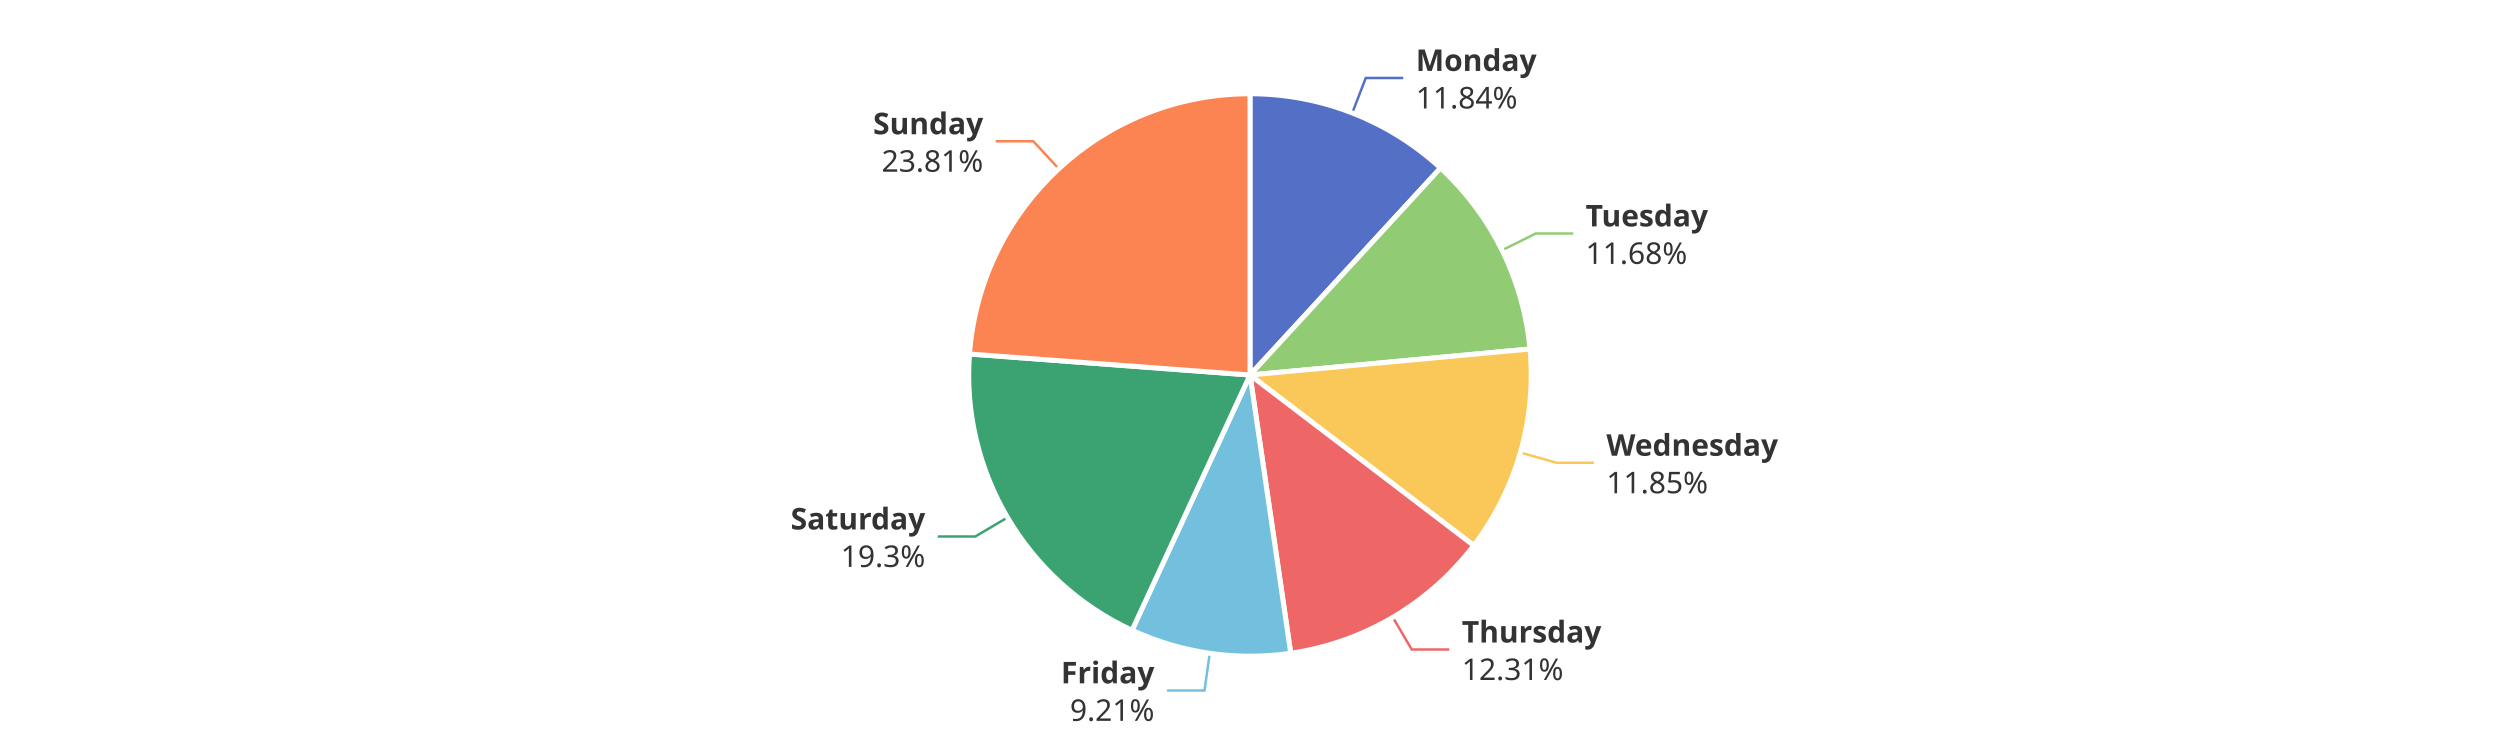
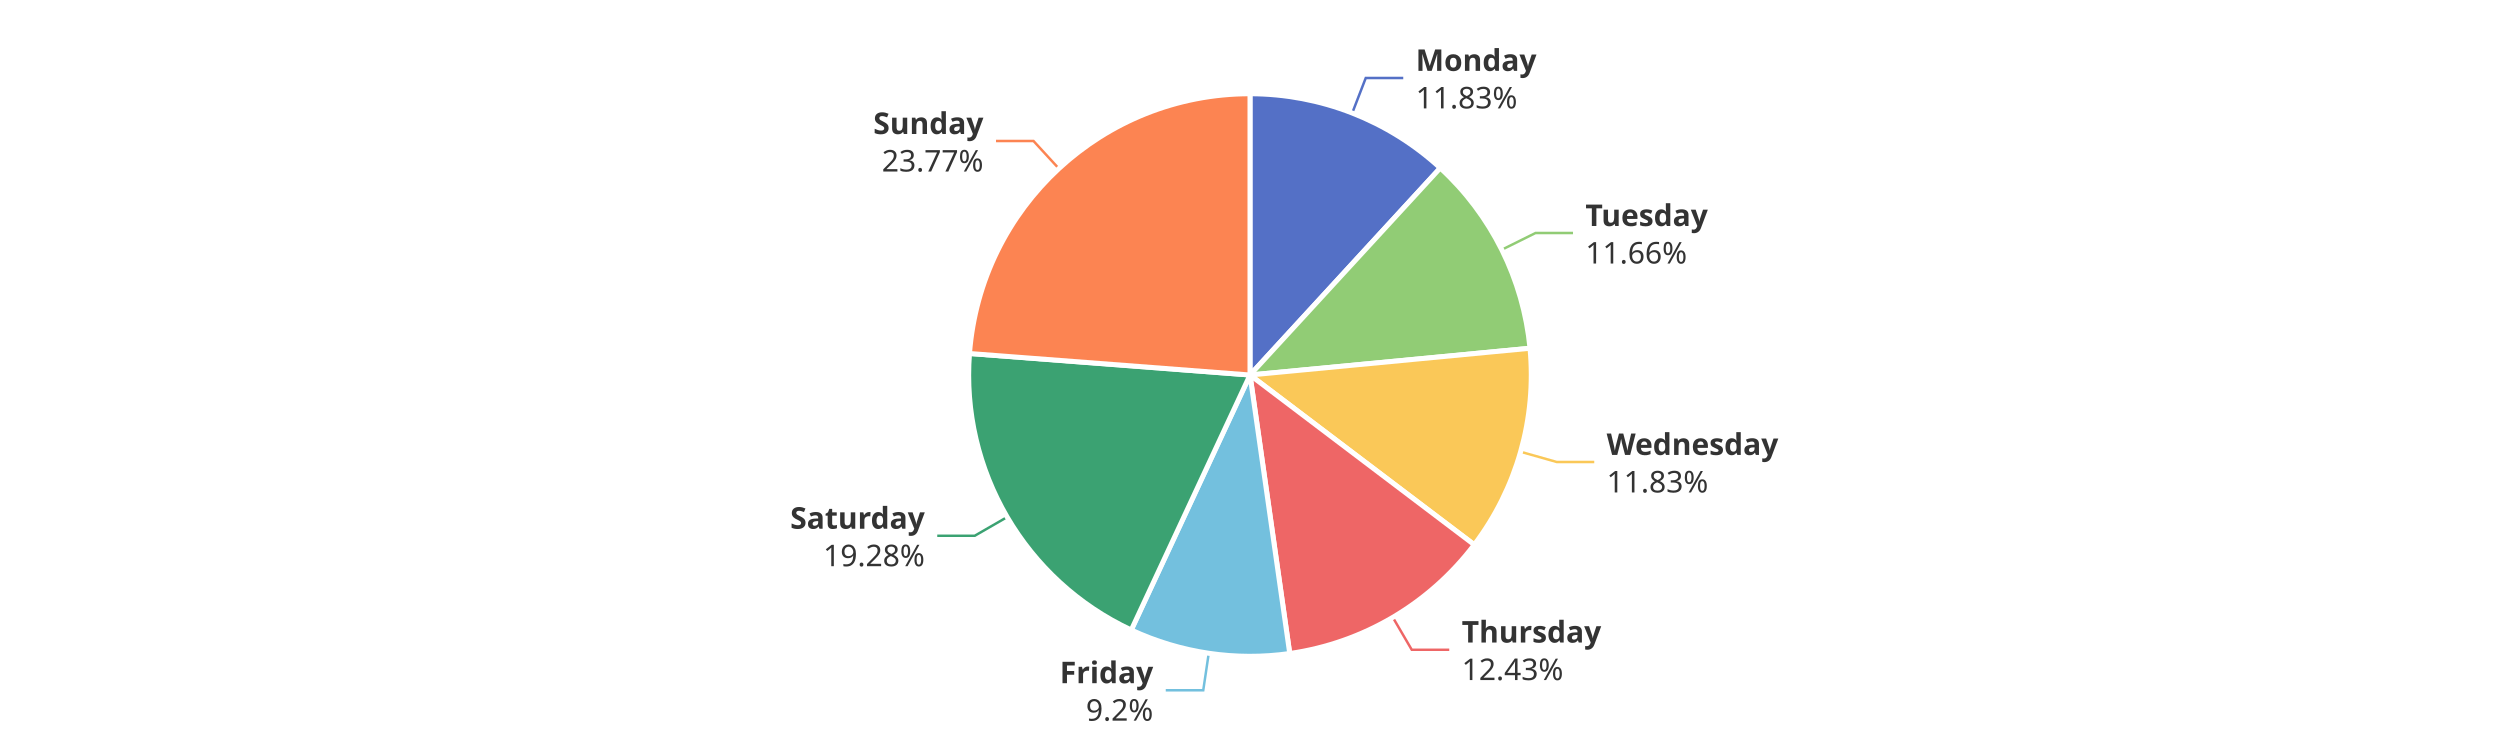
<svg xmlns="http://www.w3.org/2000/svg" width="1000" height="300" version="1.1" baseProfile="full" viewBox="0 0 1000 300">
  <rect width="1000" height="300" x="0" y="0" id="0" fill="#ffffff" />
  <polyline points="540.9 45.2 546.3 31.2 561.3 31.2" fill="none" stroke="#5470c6" />
-   <polyline points="600.8 100.1 614.3 93.4 629.3 93.4" fill="none" stroke="#91cc75" />
-   <polyline points="608.1 181 622.6 185.1 637.6 185.1" fill="none" stroke="#fac858" />
-   <polyline points="557.1 246.9 564.7 259.8 579.7 259.8" fill="none" stroke="#ee6666" />
-   <polyline points="483.9 261.3 481.8 276.2 466.8 276.2" fill="none" stroke="#73c0de" />
-   <polyline points="403 207 390.1 214.6 375.1 214.6" fill="none" stroke="#3ba272" />
-   <polyline points="423.5 67.5 413.3 56.5 398.3 56.5" fill="none" stroke="#fc8452" />
-   <path d="M500 37.5A112.5 112.5 0 0 1 576.2 67.2L500 150Z" fill="#5470c6" stroke="#fff" stroke-width="2" stroke-linejoin="round" />
-   <path d="M576.2 67.2A112.5 112.5 0 0 1 612 139.6L500 150Z" fill="#91cc75" stroke="#fff" stroke-width="2" stroke-linejoin="round" />
-   <path d="M612 139.6A112.5 112.5 0 0 1 589.5 218.2L500 150Z" fill="#fac858" stroke="#fff" stroke-width="2" stroke-linejoin="round" />
-   <path d="M589.5 218.2A112.5 112.5 0 0 1 516.3 261.3L500 150Z" fill="#ee6666" stroke="#fff" stroke-width="2" stroke-linejoin="round" />
-   <path d="M516.3 261.3A112.5 112.5 0 0 1 452.8 252.1L500 150Z" fill="#73c0de" stroke="#fff" stroke-width="2" stroke-linejoin="round" />
-   <path d="M452.8 252.1A112.5 112.5 0 0 1 387.8 141.6L500 150Z" fill="#3ba272" stroke="#fff" stroke-width="2" stroke-linejoin="round" />
-   <path d="M387.8 141.6A112.5 112.5 0 0 1 500 37.5L500 150Z" fill="#fc8452" stroke="#fff" stroke-width="2" stroke-linejoin="round" />
-   <path d="M0 -15l42.8 0l0 30l-42.8 0Z" transform="translate(566.3394 31.2191)" fill="none" />
-   <text dominant-baseline="central" text-anchor="start" style="font-size:12px;font-family:sans-serif;font-weight:bold;" y="-7.5" transform="translate(566.3394 31.2191)" fill="#333" stroke="rgb(255,255,255)" stroke-width="2" paint-order="stroke" stroke-miterlimit="2">Monday</text>
-   <text dominant-baseline="central" text-anchor="start" style="font-size:12px;font-family:sans-serif;" y="7.5" transform="translate(566.3394 31.2191)" fill="#333" stroke="rgb(255,255,255)" stroke-width="2" paint-order="stroke" stroke-miterlimit="2">11.84%</text>
-   <path d="M0 -15l46.2 0l0 30l-46.2 0Z" transform="translate(634.2507 93.4047)" fill="none" />
-   <text dominant-baseline="central" text-anchor="start" style="font-size:12px;font-family:sans-serif;font-weight:bold;" y="-7.5" transform="translate(634.2507 93.4047)" fill="#333" stroke="rgb(255,255,255)" stroke-width="2" paint-order="stroke" stroke-miterlimit="2">Tuesday</text>
-   <text dominant-baseline="central" text-anchor="start" style="font-size:12px;font-family:sans-serif;" y="7.5" transform="translate(634.2507 93.4047)" fill="#333" stroke="rgb(255,255,255)" stroke-width="2" paint-order="stroke" stroke-miterlimit="2">11.68%</text>
-   <path d="M0 -15l63.6 0l0 30l-63.6 0Z" transform="translate(642.5596 185.148)" fill="none" />
-   <text dominant-baseline="central" text-anchor="start" style="font-size:12px;font-family:sans-serif;font-weight:bold;" y="-7.5" transform="translate(642.5596 185.148)" fill="#333" stroke="rgb(255,255,255)" stroke-width="2" paint-order="stroke" stroke-miterlimit="2">Wednesday</text>
-   <text dominant-baseline="central" text-anchor="start" style="font-size:12px;font-family:sans-serif;" y="7.5" transform="translate(642.5596 185.148)" fill="#333" stroke="rgb(255,255,255)" stroke-width="2" paint-order="stroke" stroke-miterlimit="2">11.85%</text>
-   <path d="M0 -15l50.2 0l0 30l-50.2 0Z" transform="translate(584.7303 259.8464)" fill="none" />
-   <text dominant-baseline="central" text-anchor="start" style="font-size:12px;font-family:sans-serif;font-weight:bold;" y="-7.5" transform="translate(584.7303 259.8464)" fill="#333" stroke="rgb(255,255,255)" stroke-width="2" paint-order="stroke" stroke-miterlimit="2">Thursday</text>
-   <text dominant-baseline="central" text-anchor="start" style="font-size:12px;font-family:sans-serif;" y="7.5" transform="translate(584.7303 259.8464)" fill="#333" stroke="rgb(255,255,255)" stroke-width="2" paint-order="stroke" stroke-miterlimit="2">12.31%</text>
-   <path d="M-34.2 -15l34.2 0l0 30l-34.2 0Z" transform="translate(461.7575 276.1882)" fill="none" />
-   <text dominant-baseline="central" text-anchor="end" style="font-size:12px;font-family:sans-serif;font-weight:bold;" y="-7.5" transform="translate(461.7575 276.1882)" fill="#333" stroke="rgb(255,255,255)" stroke-width="2" paint-order="stroke" stroke-miterlimit="2">Friday</text>
-   <text dominant-baseline="central" text-anchor="end" style="font-size:12px;font-family:sans-serif;" y="7.5" transform="translate(461.7575 276.1882)" fill="#333" stroke="rgb(255,255,255)" stroke-width="2" paint-order="stroke" stroke-miterlimit="2">9.21%</text>
-   <path d="M-48.2 -15l48.2 0l0 30l-48.2 0Z" transform="translate(370.0926 214.6268)" fill="none" />
-   <text dominant-baseline="central" text-anchor="end" style="font-size:12px;font-family:sans-serif;font-weight:bold;" y="-7.5" transform="translate(370.0926 214.6268)" fill="#333" stroke="rgb(255,255,255)" stroke-width="2" paint-order="stroke" stroke-miterlimit="2">Saturday</text>
-   <text dominant-baseline="central" text-anchor="end" style="font-size:12px;font-family:sans-serif;" y="7.5" transform="translate(370.0926 214.6268)" fill="#333" stroke="rgb(255,255,255)" stroke-width="2" paint-order="stroke" stroke-miterlimit="2">19.3%</text>
-   <path d="M-40.9 -15l40.9 0l0 30l-40.9 0Z" transform="translate(393.2766 56.5372)" fill="none" />
-   <text dominant-baseline="central" text-anchor="end" style="font-size:12px;font-family:sans-serif;font-weight:bold;" y="-7.5" transform="translate(393.2766 56.5372)" fill="#333" stroke="rgb(255,255,255)" stroke-width="2" paint-order="stroke" stroke-miterlimit="2">Sunday</text>
-   <text dominant-baseline="central" text-anchor="end" style="font-size:12px;font-family:sans-serif;" y="7.5" transform="translate(393.2766 56.5372)" fill="#333" stroke="rgb(255,255,255)" stroke-width="2" paint-order="stroke" stroke-miterlimit="2">23.81%</text>
+   <polyline points="600.7 99.9 614.2 93.2 629.2 93.2" fill="none" stroke="#91cc75" />
+   <polyline points="608.2 180.7 622.7 184.8 637.7 184.8" fill="none" stroke="#fac858" />
+   <polyline points="557.1 246.9 564.7 259.9 579.7 259.9" fill="none" stroke="#ee6666" />
+   <polyline points="483.5 261.3 481.3 276.1 466.3 276.1" fill="none" stroke="#73c0de" />
+   <polyline points="402.9 206.8 389.9 214.3 374.9 214.3" fill="none" stroke="#3ba272" />
+   <polyline points="423.6 67.5 413.4 56.4 398.4 56.4" fill="none" stroke="#fc8452" />
+   <path d="M500 37.5A112.5 112.5 0 0 1 576.1 67.2L500 150Z" fill="#5470c6" stroke="#fff" stroke-width="2" stroke-linejoin="round" />
+   <path d="M576.1 67.2A112.5 112.5 0 0 1 612 139.3L500 150Z" fill="#91cc75" stroke="#fff" stroke-width="2" stroke-linejoin="round" />
+   <path d="M612 139.3A112.5 112.5 0 0 1 589.7 217.9L500 150Z" fill="#fac858" stroke="#fff" stroke-width="2" stroke-linejoin="round" />
+   <path d="M589.7 217.9A112.5 112.5 0 0 1 515.9 261.4L500 150Z" fill="#ee6666" stroke="#fff" stroke-width="2" stroke-linejoin="round" />
+   <path d="M515.9 261.4A112.5 112.5 0 0 1 452.5 252L500 150Z" fill="#73c0de" stroke="#fff" stroke-width="2" stroke-linejoin="round" />
+   <path d="M452.5 252A112.5 112.5 0 0 1 387.8 141.4L500 150Z" fill="#3ba272" stroke="#fff" stroke-width="2" stroke-linejoin="round" />
+   <path d="M387.8 141.4A112.5 112.5 0 0 1 500 37.5L500 150Z" fill="#fc8452" stroke="#fff" stroke-width="2" stroke-linejoin="round" />
+   <path d="M0 -15l42.8 0l0 30l-42.8 0Z" transform="translate(566.2977 31.2028)" fill="none" />
+   <text dominant-baseline="central" text-anchor="start" style="font-size:12px;font-family:sans-serif;font-weight:bold;" y="-7.5" transform="translate(566.2977 31.2028)" fill="#333" stroke="rgb(255,255,255)" stroke-width="2" paint-order="stroke" stroke-miterlimit="2">Monday</text>
+   <text dominant-baseline="central" text-anchor="start" style="font-size:12px;font-family:sans-serif;" y="7.5" transform="translate(566.2977 31.2028)" fill="#333" stroke="rgb(255,255,255)" stroke-width="2" paint-order="stroke" stroke-miterlimit="2">11.83%</text>
+   <path d="M0 -15l46.2 0l0 30l-46.2 0Z" transform="translate(634.1732 93.2485)" fill="none" />
+   <text dominant-baseline="central" text-anchor="start" style="font-size:12px;font-family:sans-serif;font-weight:bold;" y="-7.5" transform="translate(634.1732 93.2485)" fill="#333" stroke="rgb(255,255,255)" stroke-width="2" paint-order="stroke" stroke-miterlimit="2">Tuesday</text>
+   <text dominant-baseline="central" text-anchor="start" style="font-size:12px;font-family:sans-serif;" y="7.5" transform="translate(634.1732 93.2485)" fill="#333" stroke="rgb(255,255,255)" stroke-width="2" paint-order="stroke" stroke-miterlimit="2">11.66%</text>
+   <path d="M0 -15l63.6 0l0 30l-63.6 0Z" transform="translate(642.654 184.8172)" fill="none" />
+   <text dominant-baseline="central" text-anchor="start" style="font-size:12px;font-family:sans-serif;font-weight:bold;" y="-7.5" transform="translate(642.654 184.8172)" fill="#333" stroke="rgb(255,255,255)" stroke-width="2" paint-order="stroke" stroke-miterlimit="2">Wednesday</text>
+   <text dominant-baseline="central" text-anchor="start" style="font-size:12px;font-family:sans-serif;" y="7.5" transform="translate(642.654 184.8172)" fill="#333" stroke="rgb(255,255,255)" stroke-width="2" paint-order="stroke" stroke-miterlimit="2">11.83%</text>
+   <path d="M0 -15l50.2 0l0 30l-50.2 0Z" transform="translate(584.69 259.8702)" fill="none" />
+   <text dominant-baseline="central" text-anchor="start" style="font-size:12px;font-family:sans-serif;font-weight:bold;" y="-7.5" transform="translate(584.69 259.8702)" fill="#333" stroke="rgb(255,255,255)" stroke-width="2" paint-order="stroke" stroke-miterlimit="2">Thursday</text>
+   <text dominant-baseline="central" text-anchor="start" style="font-size:12px;font-family:sans-serif;" y="7.5" transform="translate(584.69 259.8702)" fill="#333" stroke="rgb(255,255,255)" stroke-width="2" paint-order="stroke" stroke-miterlimit="2">12.43%</text>
+   <path d="M-33.4 -15l33.4 0l0 30l-33.4 0Z" transform="translate(461.2838 276.1188)" fill="none" />
+   <text dominant-baseline="central" text-anchor="end" style="font-size:12px;font-family:sans-serif;font-weight:bold;" y="-7.5" transform="translate(461.2838 276.1188)" fill="#333" stroke="rgb(255,255,255)" stroke-width="2" paint-order="stroke" stroke-miterlimit="2">Friday</text>
+   <text dominant-baseline="central" text-anchor="end" style="font-size:12px;font-family:sans-serif;" y="7.5" transform="translate(461.2838 276.1188)" fill="#333" stroke="rgb(255,255,255)" stroke-width="2" paint-order="stroke" stroke-miterlimit="2">9.2%</text>
+   <path d="M-48.2 -15l48.2 0l0 30l-48.2 0Z" transform="translate(369.917 214.3272)" fill="none" />
+   <text dominant-baseline="central" text-anchor="end" style="font-size:12px;font-family:sans-serif;font-weight:bold;" y="-7.5" transform="translate(369.917 214.3272)" fill="#333" stroke="rgb(255,255,255)" stroke-width="2" paint-order="stroke" stroke-miterlimit="2">Saturday</text>
+   <text dominant-baseline="central" text-anchor="end" style="font-size:12px;font-family:sans-serif;" y="7.5" transform="translate(369.917 214.3272)" fill="#333" stroke="rgb(255,255,255)" stroke-width="2" paint-order="stroke" stroke-miterlimit="2">19.28%</text>
+   <path d="M-40.9 -15l40.9 0l0 30l-40.9 0Z" transform="translate(393.3717 56.449)" fill="none" />
+   <text dominant-baseline="central" text-anchor="end" style="font-size:12px;font-family:sans-serif;font-weight:bold;" y="-7.5" transform="translate(393.3717 56.449)" fill="#333" stroke="rgb(255,255,255)" stroke-width="2" paint-order="stroke" stroke-miterlimit="2">Sunday</text>
+   <text dominant-baseline="central" text-anchor="end" style="font-size:12px;font-family:sans-serif;" y="7.5" transform="translate(393.3717 56.449)" fill="#333" stroke="rgb(255,255,255)" stroke-width="2" paint-order="stroke" stroke-miterlimit="2">23.77%</text>
</svg>
